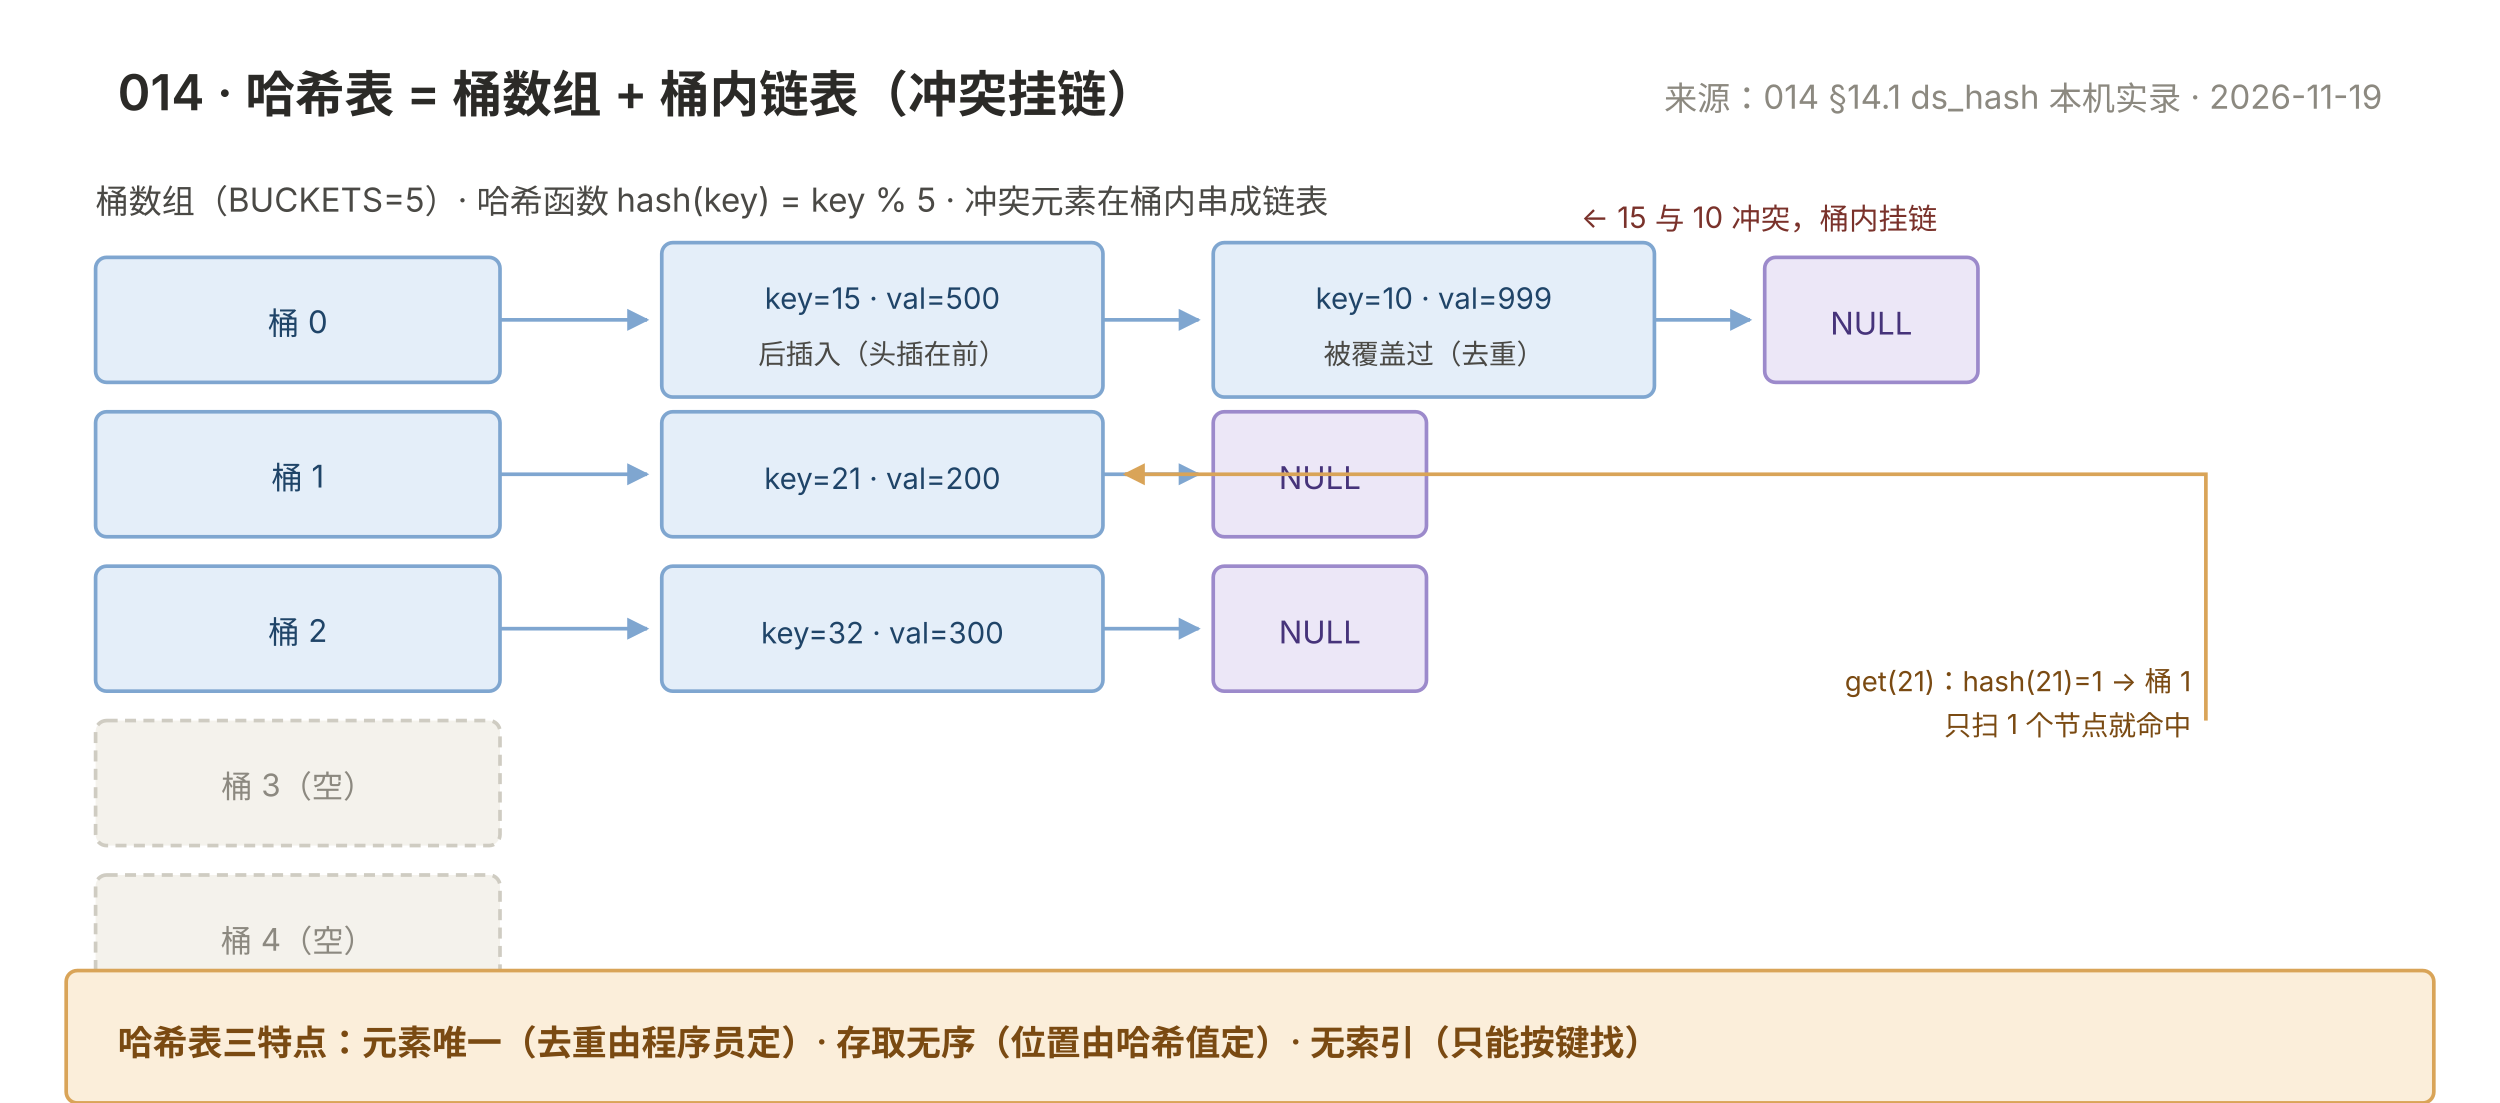
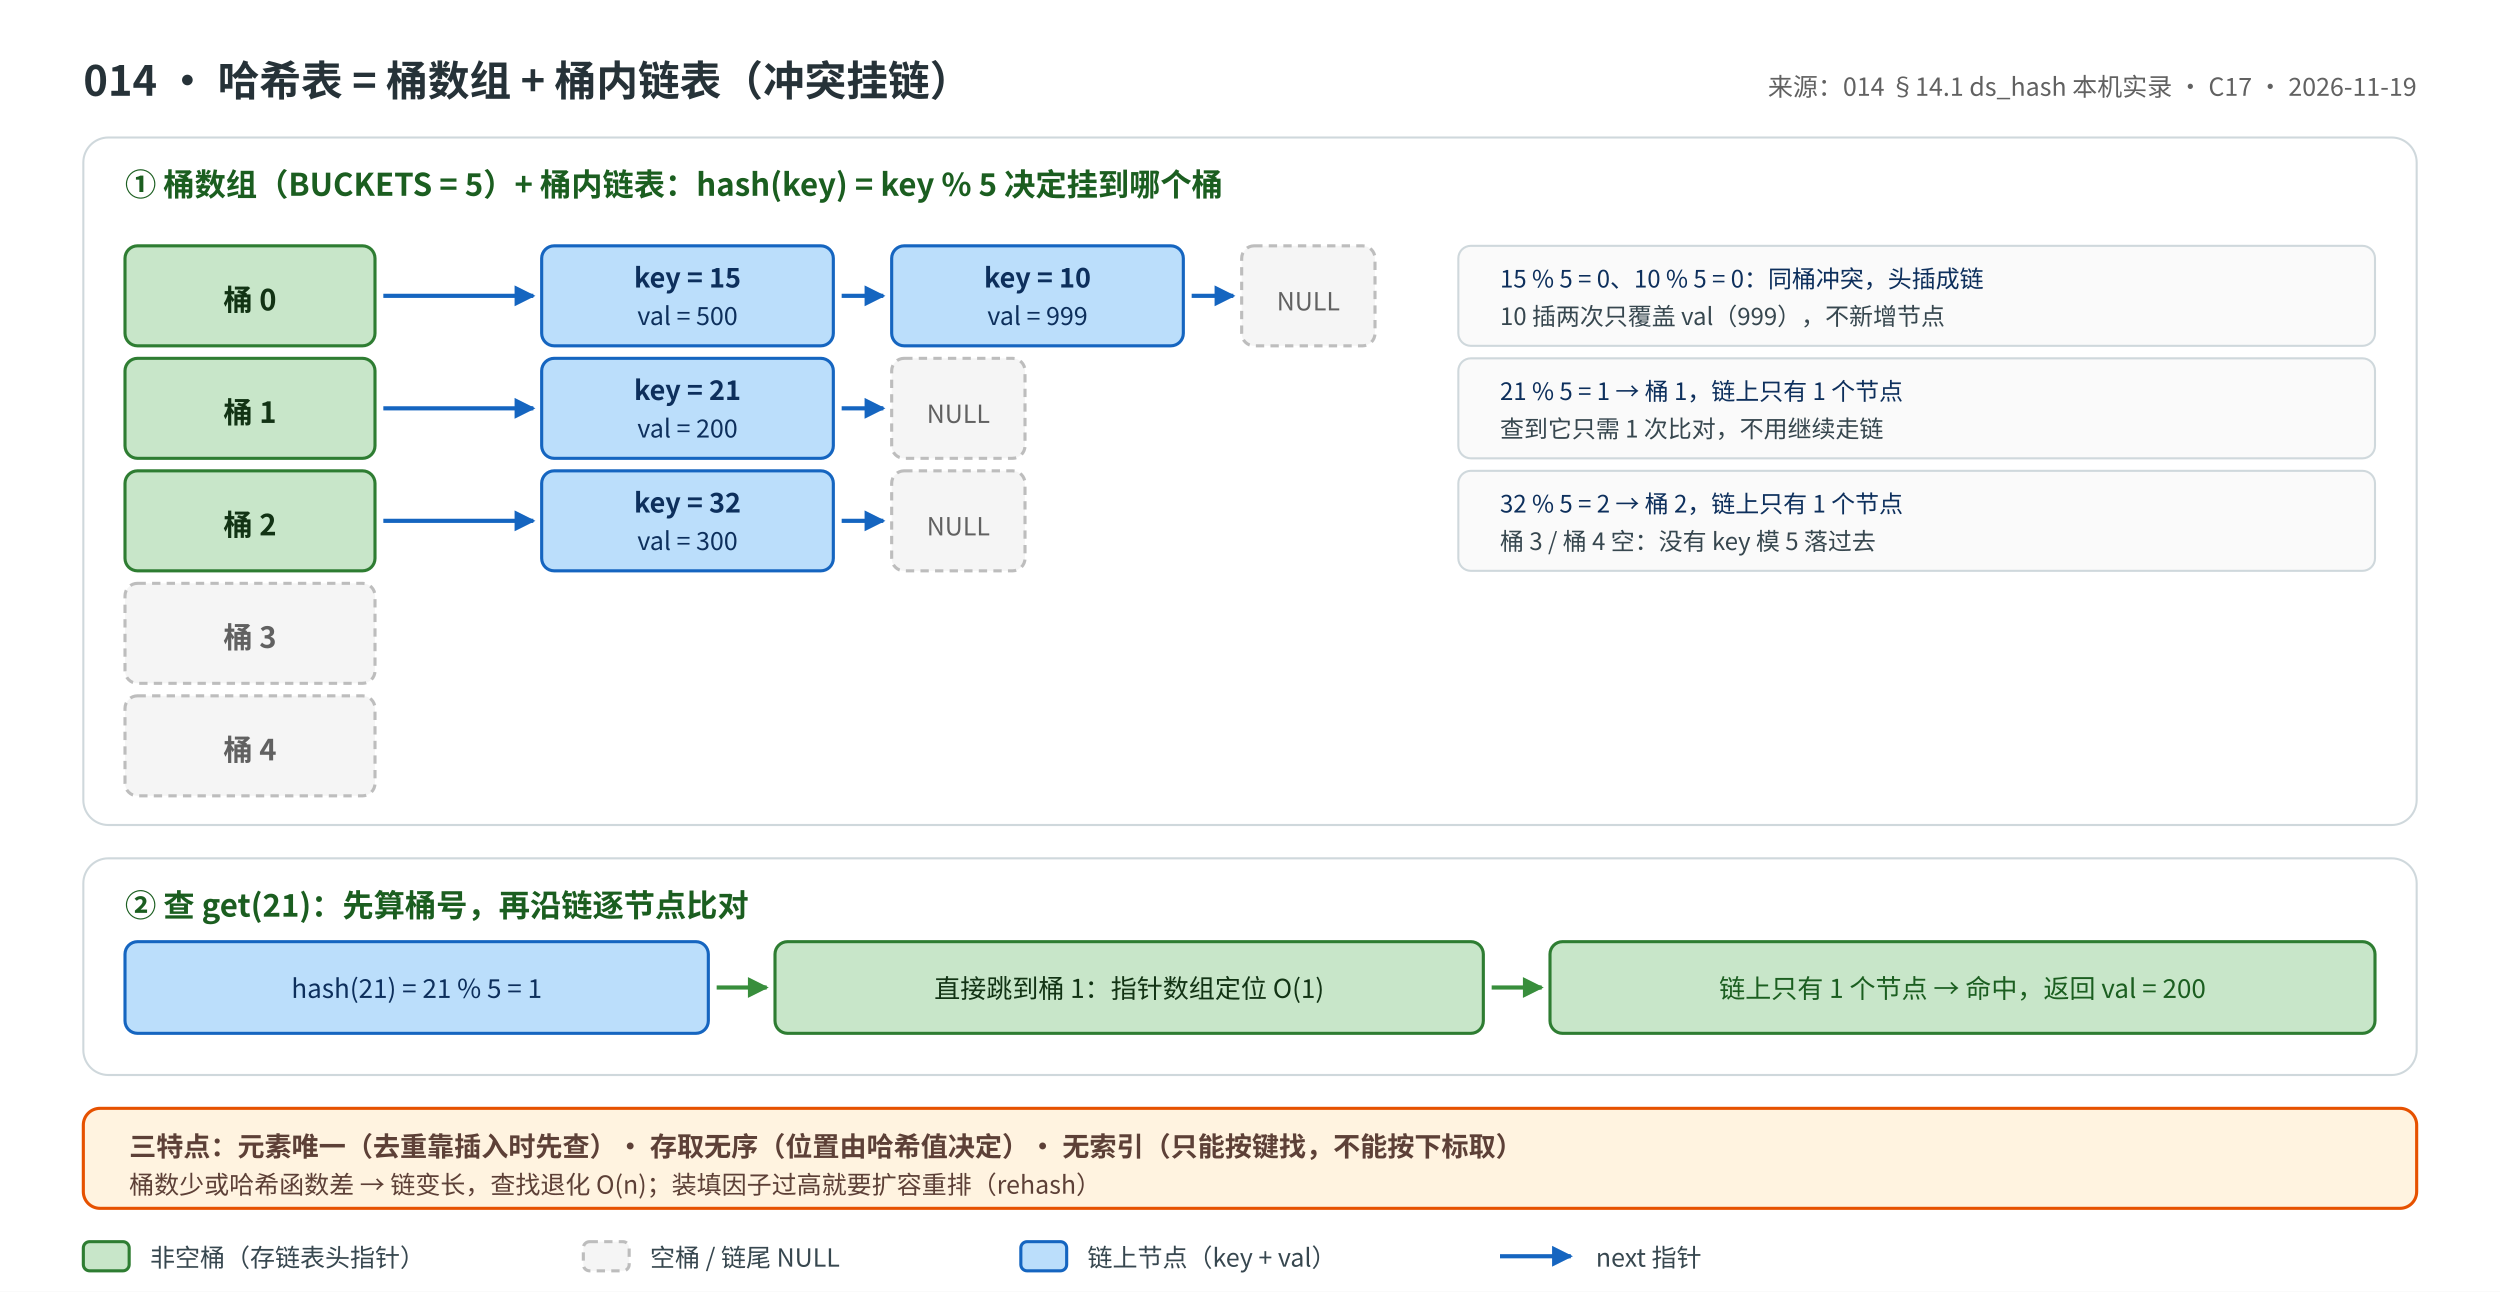
- <svg xmlns="http://www.w3.org/2000/svg" width="1200" height="529.41" viewBox="0 0 680 300" font-family="-apple-system, 'Segoe UI', 'Microsoft YaHei', 'PingFang SC', sans-serif">
-   <rect x="0" y="0" width="680" height="300" fill="#FFFFFF" />
+ <svg xmlns="http://www.w3.org/2000/svg" viewBox="0 0 1200 620" font-family="'Microsoft YaHei','PingFang SC','Noto Sans CJK SC',sans-serif">
+   <rect x="0" y="0" width="1200" height="620" fill="#ffffff" />
  <defs>
-     <marker id="a14Blue" viewBox="0 0 10 10" refX="9" refY="5" markerWidth="6" markerHeight="6" orient="auto-start-reverse">
-       <path d="M0,0 L10,5 L0,10 z" fill="#7FA6D0" />
+     <marker id="arrowGreen" viewBox="0 0 10 10" refX="9" refY="5" markerWidth="10" markerHeight="10" markerUnits="userSpaceOnUse" orient="auto-start-reverse">
+       <path d="M 0 0 L 10 5 L 0 10 z" fill="#388e3c" />
    </marker>
-     <marker id="a14Amber" viewBox="0 0 10 10" refX="9" refY="5" markerWidth="6" markerHeight="6" orient="auto-start-reverse">
-       <path d="M0,0 L10,5 L0,10 z" fill="#D9A458" />
+     <marker id="arrowBlue" viewBox="0 0 10 10" refX="9" refY="5" markerWidth="10" markerHeight="10" markerUnits="userSpaceOnUse" orient="auto-start-reverse">
+       <path d="M 0 0 L 10 5 L 0 10 z" fill="#1565c0" />
    </marker>
  </defs>
-   <text x="32" y="30" font-size="13.5" font-weight="600" fill="#2B2A27">014 · 哈希表 = 桶数组 + 桶内链表（冲突挂链）</text>
-   <text x="648" y="30" font-size="9" fill="#8C8980" text-anchor="end">来源：014 §14.1 ds_hash 本机实录 · 2026-11-19</text>
-   <text x="26" y="58" font-size="9" fill="#4A4945">桶数组（BUCKETS=5）· 哈希函数 hash(key) = key % 5 · 冲突元素在桶内串成链表</text>
-   <rect x="26" y="70" width="110" height="34" rx="3" fill="#E4EEF9" stroke="#7FA6D0" />
-   <text x="81" y="91" font-size="8.5" fill="#1F4468" text-anchor="middle">桶 0</text>
-   <rect x="26" y="112" width="110" height="34" rx="3" fill="#E4EEF9" stroke="#7FA6D0" />
-   <text x="81" y="133" font-size="8.5" fill="#1F4468" text-anchor="middle">桶 1</text>
-   <rect x="26" y="154" width="110" height="34" rx="3" fill="#E4EEF9" stroke="#7FA6D0" />
-   <text x="81" y="175" font-size="8.5" fill="#1F4468" text-anchor="middle">桶 2</text>
-   <rect x="26" y="196" width="110" height="34" rx="3" fill="#F4F2EC" stroke="#CFCCC2" stroke-dasharray="3,2" />
-   <text x="81" y="217" font-size="8.5" fill="#8C8980" text-anchor="middle">桶 3（空）</text>
-   <rect x="26" y="238" width="110" height="34" rx="3" fill="#F4F2EC" stroke="#CFCCC2" stroke-dasharray="3,2" />
-   <text x="81" y="259" font-size="8.5" fill="#8C8980" text-anchor="middle">桶 4（空）</text>
-   <rect x="180" y="66" width="120" height="42" rx="3" fill="#E4EEF9" stroke="#7FA6D0" />
-   <text x="240" y="84" font-size="8" fill="#1F4468" text-anchor="middle">key=15 · val=500</text>
-   <text x="240" y="99" font-size="7.5" fill="#4A4945" text-anchor="middle">后插入（头插在前）</text>
-   <rect x="330" y="66" width="120" height="42" rx="3" fill="#E4EEF9" stroke="#7FA6D0" />
-   <text x="390" y="84" font-size="8" fill="#1F4468" text-anchor="middle">key=10 · val=999</text>
-   <text x="390" y="99" font-size="7.5" fill="#4A4945" text-anchor="middle">被覆盖过（去重）</text>
-   <rect x="480" y="70" width="58" height="34" rx="3" fill="#ECE7F7" stroke="#9C8ACB" />
-   <text x="509" y="91" font-size="8.5" fill="#46337A" text-anchor="middle">NULL</text>
-   <line x1="136" y1="87" x2="176" y2="87" stroke="#7FA6D0" marker-end="url(#a14Blue)" />
-   <line x1="300" y1="87" x2="326" y2="87" stroke="#7FA6D0" marker-end="url(#a14Blue)" />
-   <line x1="450" y1="87" x2="476" y2="87" stroke="#7FA6D0" marker-end="url(#a14Blue)" />
-   <text x="430" y="62" font-size="8" fill="#7A322B">← 15 与 10 冲突，桶内挂链</text>
-   <rect x="180" y="112" width="120" height="34" rx="3" fill="#E4EEF9" stroke="#7FA6D0" />
-   <text x="240" y="133" font-size="8" fill="#1F4468" text-anchor="middle">key=21 · val=200</text>
-   <rect x="330" y="112" width="58" height="34" rx="3" fill="#ECE7F7" stroke="#9C8ACB" />
-   <text x="359" y="133" font-size="8.5" fill="#46337A" text-anchor="middle">NULL</text>
-   <line x1="136" y1="129" x2="176" y2="129" stroke="#7FA6D0" marker-end="url(#a14Blue)" />
-   <line x1="300" y1="129" x2="326" y2="129" stroke="#7FA6D0" marker-end="url(#a14Blue)" />
-   <rect x="180" y="154" width="120" height="34" rx="3" fill="#E4EEF9" stroke="#7FA6D0" />
-   <text x="240" y="175" font-size="8" fill="#1F4468" text-anchor="middle">key=32 · val=300</text>
-   <rect x="330" y="154" width="58" height="34" rx="3" fill="#ECE7F7" stroke="#9C8ACB" />
-   <text x="359" y="175" font-size="8.5" fill="#46337A" text-anchor="middle">NULL</text>
-   <line x1="136" y1="171" x2="176" y2="171" stroke="#7FA6D0" marker-end="url(#a14Blue)" />
-   <line x1="300" y1="171" x2="326" y2="171" stroke="#7FA6D0" marker-end="url(#a14Blue)" />
-   <polyline points="600,196 600,129 306,129" fill="none" stroke="#D9A458" marker-end="url(#a14Amber)" />
-   <text x="596" y="188" font-size="7.5" fill="#7A4A12" text-anchor="end">get(21)：hash(21)=1 → 桶 1</text>
-   <text x="596" y="200" font-size="7.5" fill="#7A4A12" text-anchor="end">只扫 1 个节点就命中</text>
-   <rect x="18" y="264" width="644" height="36" rx="3" fill="#FBEEDA" stroke="#D9A458" />
-   <text x="32" y="287" font-size="9.5" font-weight="600" fill="#7A4A12">哈希表三特点：元素唯一（去重由程序员定）· 存取无序（位置由哈希值定）· 无索引（只能按键找）</text>
+   <text x="40" y="46" font-size="20" font-weight="bold" fill="#263238">014 · 哈希表 = 桶数组 + 桶内链表（冲突挂链）</text>
+   <text x="1160" y="46" font-size="12" fill="#616161" text-anchor="end">来源：014 §14.1 ds_hash 本机实录 · C17 · 2026-11-19</text>
+   <rect x="40" y="66" width="1120" height="330" rx="12" fill="#ffffff" stroke="#cfd8dc" stroke-width="1" />
+   <text x="60" y="94" font-size="15" font-weight="bold" fill="#1b5e20">① 桶数组（BUCKETS = 5）+ 桶内链表：hash(key) = key % 5 决定挂到哪个桶</text>
+   <rect x="60" y="118" width="120" height="48" rx="6" fill="#c8e6c9" stroke="#2e7d32" stroke-width="1.5" />
+   <text x="120" y="149" font-size="14" font-weight="bold" fill="#123314" text-anchor="middle">桶 0</text>
+   <rect x="60" y="172" width="120" height="48" rx="6" fill="#c8e6c9" stroke="#2e7d32" stroke-width="1.5" />
+   <text x="120" y="203" font-size="14" font-weight="bold" fill="#123314" text-anchor="middle">桶 1</text>
+   <rect x="60" y="226" width="120" height="48" rx="6" fill="#c8e6c9" stroke="#2e7d32" stroke-width="1.5" />
+   <text x="120" y="257" font-size="14" font-weight="bold" fill="#123314" text-anchor="middle">桶 2</text>
+   <rect x="60" y="280" width="120" height="48" rx="6" fill="#f5f5f5" stroke="#bdbdbd" stroke-width="1.5" stroke-dasharray="4,3" />
+   <text x="120" y="311" font-size="14" font-weight="bold" fill="#616161" text-anchor="middle">桶 3</text>
+   <rect x="60" y="334" width="120" height="48" rx="6" fill="#f5f5f5" stroke="#bdbdbd" stroke-width="1.5" stroke-dasharray="4,3" />
+   <text x="120" y="365" font-size="14" font-weight="bold" fill="#616161" text-anchor="middle">桶 4</text>
+   <rect x="260" y="118" width="140" height="48" rx="6" fill="#bbdefb" stroke="#1565c0" stroke-width="1.5" />
+   <text x="330" y="138" font-size="13" font-weight="bold" fill="#0d2f5c" text-anchor="middle">key = 15</text>
+   <text x="330" y="156" font-size="12" fill="#0d2f5c" text-anchor="middle">val = 500</text>
+   <rect x="428" y="118" width="140" height="48" rx="6" fill="#bbdefb" stroke="#1565c0" stroke-width="1.5" />
+   <text x="498" y="138" font-size="13" font-weight="bold" fill="#0d2f5c" text-anchor="middle">key = 10</text>
+   <text x="498" y="156" font-size="12" fill="#0d2f5c" text-anchor="middle">val = 999</text>
+   <rect x="596" y="118" width="64" height="48" rx="6" fill="#f5f5f5" stroke="#bdbdbd" stroke-width="1.5" stroke-dasharray="4,3" />
+   <text x="628" y="149" font-size="12" fill="#616161" text-anchor="middle">NULL</text>
+   <line x1="184" y1="142" x2="256" y2="142" stroke="#1565c0" stroke-width="2" marker-end="url(#arrowBlue)" />
+   <line x1="404" y1="142" x2="424" y2="142" stroke="#1565c0" stroke-width="2" marker-end="url(#arrowBlue)" />
+   <line x1="572" y1="142" x2="592" y2="142" stroke="#1565c0" stroke-width="2" marker-end="url(#arrowBlue)" />
+   <rect x="260" y="172" width="140" height="48" rx="6" fill="#bbdefb" stroke="#1565c0" stroke-width="1.5" />
+   <text x="330" y="192" font-size="13" font-weight="bold" fill="#0d2f5c" text-anchor="middle">key = 21</text>
+   <text x="330" y="210" font-size="12" fill="#0d2f5c" text-anchor="middle">val = 200</text>
+   <rect x="428" y="172" width="64" height="48" rx="6" fill="#f5f5f5" stroke="#bdbdbd" stroke-width="1.5" stroke-dasharray="4,3" />
+   <text x="460" y="203" font-size="12" fill="#616161" text-anchor="middle">NULL</text>
+   <line x1="184" y1="196" x2="256" y2="196" stroke="#1565c0" stroke-width="2" marker-end="url(#arrowBlue)" />
+   <line x1="404" y1="196" x2="424" y2="196" stroke="#1565c0" stroke-width="2" marker-end="url(#arrowBlue)" />
+   <rect x="260" y="226" width="140" height="48" rx="6" fill="#bbdefb" stroke="#1565c0" stroke-width="1.5" />
+   <text x="330" y="246" font-size="13" font-weight="bold" fill="#0d2f5c" text-anchor="middle">key = 32</text>
+   <text x="330" y="264" font-size="12" fill="#0d2f5c" text-anchor="middle">val = 300</text>
+   <rect x="428" y="226" width="64" height="48" rx="6" fill="#f5f5f5" stroke="#bdbdbd" stroke-width="1.5" stroke-dasharray="4,3" />
+   <text x="460" y="257" font-size="12" fill="#616161" text-anchor="middle">NULL</text>
+   <line x1="184" y1="250" x2="256" y2="250" stroke="#1565c0" stroke-width="2" marker-end="url(#arrowBlue)" />
+   <line x1="404" y1="250" x2="424" y2="250" stroke="#1565c0" stroke-width="2" marker-end="url(#arrowBlue)" />
+   <rect x="700" y="118" width="440" height="48" rx="6" fill="#fafafa" stroke="#cfd8dc" stroke-width="1" />
+   <text x="720" y="138" font-size="11.5" fill="#0d2f5c">15 % 5 = 0、10 % 5 = 0：同桶冲突，头插成链</text>
+   <text x="720" y="156" font-size="11.5" fill="#37474f">10 插两次只覆盖 val（999），不新增节点</text>
+   <rect x="700" y="172" width="440" height="48" rx="6" fill="#fafafa" stroke="#cfd8dc" stroke-width="1" />
+   <text x="720" y="192" font-size="11.5" fill="#0d2f5c">21 % 5 = 1 → 桶 1，链上只有 1 个节点</text>
+   <text x="720" y="210" font-size="11.5" fill="#37474f">查到它只需 1 次比对，不用继续走链</text>
+   <rect x="700" y="226" width="440" height="48" rx="6" fill="#fafafa" stroke="#cfd8dc" stroke-width="1" />
+   <text x="720" y="246" font-size="11.5" fill="#0d2f5c">32 % 5 = 2 → 桶 2，链上只有 1 个节点</text>
+   <text x="720" y="264" font-size="11.5" fill="#37474f">桶 3 / 桶 4 空：没有 key 模 5 落过去</text>
+   <rect x="40" y="412" width="1120" height="104" rx="12" fill="#ffffff" stroke="#cfd8dc" stroke-width="1" />
+   <text x="60" y="440" font-size="15" font-weight="bold" fill="#1b5e20">② 查 get(21)：先算桶号，再沿链逐节点比对</text>
+   <rect x="60" y="452" width="280" height="44" rx="6" fill="#bbdefb" stroke="#1565c0" stroke-width="1.5" />
+   <text x="200" y="479" font-size="12.5" fill="#0d2f5c" text-anchor="middle">hash(21) = 21 % 5 = 1</text>
+   <line x1="344" y1="474" x2="368" y2="474" stroke="#388e3c" stroke-width="2" marker-end="url(#arrowGreen)" />
+   <rect x="372" y="452" width="340" height="44" rx="6" fill="#c8e6c9" stroke="#2e7d32" stroke-width="1.5" />
+   <text x="542" y="479" font-size="12.5" fill="#123314" text-anchor="middle">直接跳到桶 1：指针数组定位 O(1)</text>
+   <line x1="716" y1="474" x2="740" y2="474" stroke="#388e3c" stroke-width="2" marker-end="url(#arrowGreen)" />
+   <rect x="744" y="452" width="396" height="44" rx="6" fill="#c8e6c9" stroke="#2e7d32" stroke-width="1.5" />
+   <text x="942" y="479" font-size="12.5" fill="#1b5e20" text-anchor="middle">链上只有 1 个节点 → 命中，返回 val = 200</text>
+   <rect x="40" y="532" width="1120" height="48" rx="8" fill="#fff3e0" stroke="#e65100" stroke-width="1.5" />
+   <text x="62" y="555" font-size="13" font-weight="bold" fill="#5d4037">三特点：元素唯一（去重靠插入时先查）· 存取无序（位置由哈希值决定）· 无索引（只能按键找，不能按下标取）</text>
+   <text x="62" y="573" font-size="12" fill="#5d4037">桶数少或哈希函数差 → 链变长，查找退化 O(n)；装填因子过高就要扩容重排（rehash）</text>
+   <rect x="40" y="596" width="22" height="14" rx="3" fill="#c8e6c9" stroke="#2e7d32" stroke-width="1.5" />
+   <text x="72" y="608" font-size="12" fill="#37474f">非空桶（存链表头指针）</text>
+   <rect x="280" y="596" width="22" height="14" rx="3" fill="#f5f5f5" stroke="#bdbdbd" stroke-width="1.5" stroke-dasharray="4,3" />
+   <text x="312" y="608" font-size="12" fill="#37474f">空桶 / 链尾 NULL</text>
+   <rect x="490" y="596" width="22" height="14" rx="3" fill="#bbdefb" stroke="#1565c0" stroke-width="1.5" />
+   <text x="522" y="608" font-size="12" fill="#37474f">链上节点（key + val）</text>
+   <line x1="720" y1="603" x2="754" y2="603" stroke="#1565c0" stroke-width="2" marker-end="url(#arrowBlue)" />
+   <text x="766" y="608" font-size="12" fill="#37474f">next 指针</text>
</svg>
